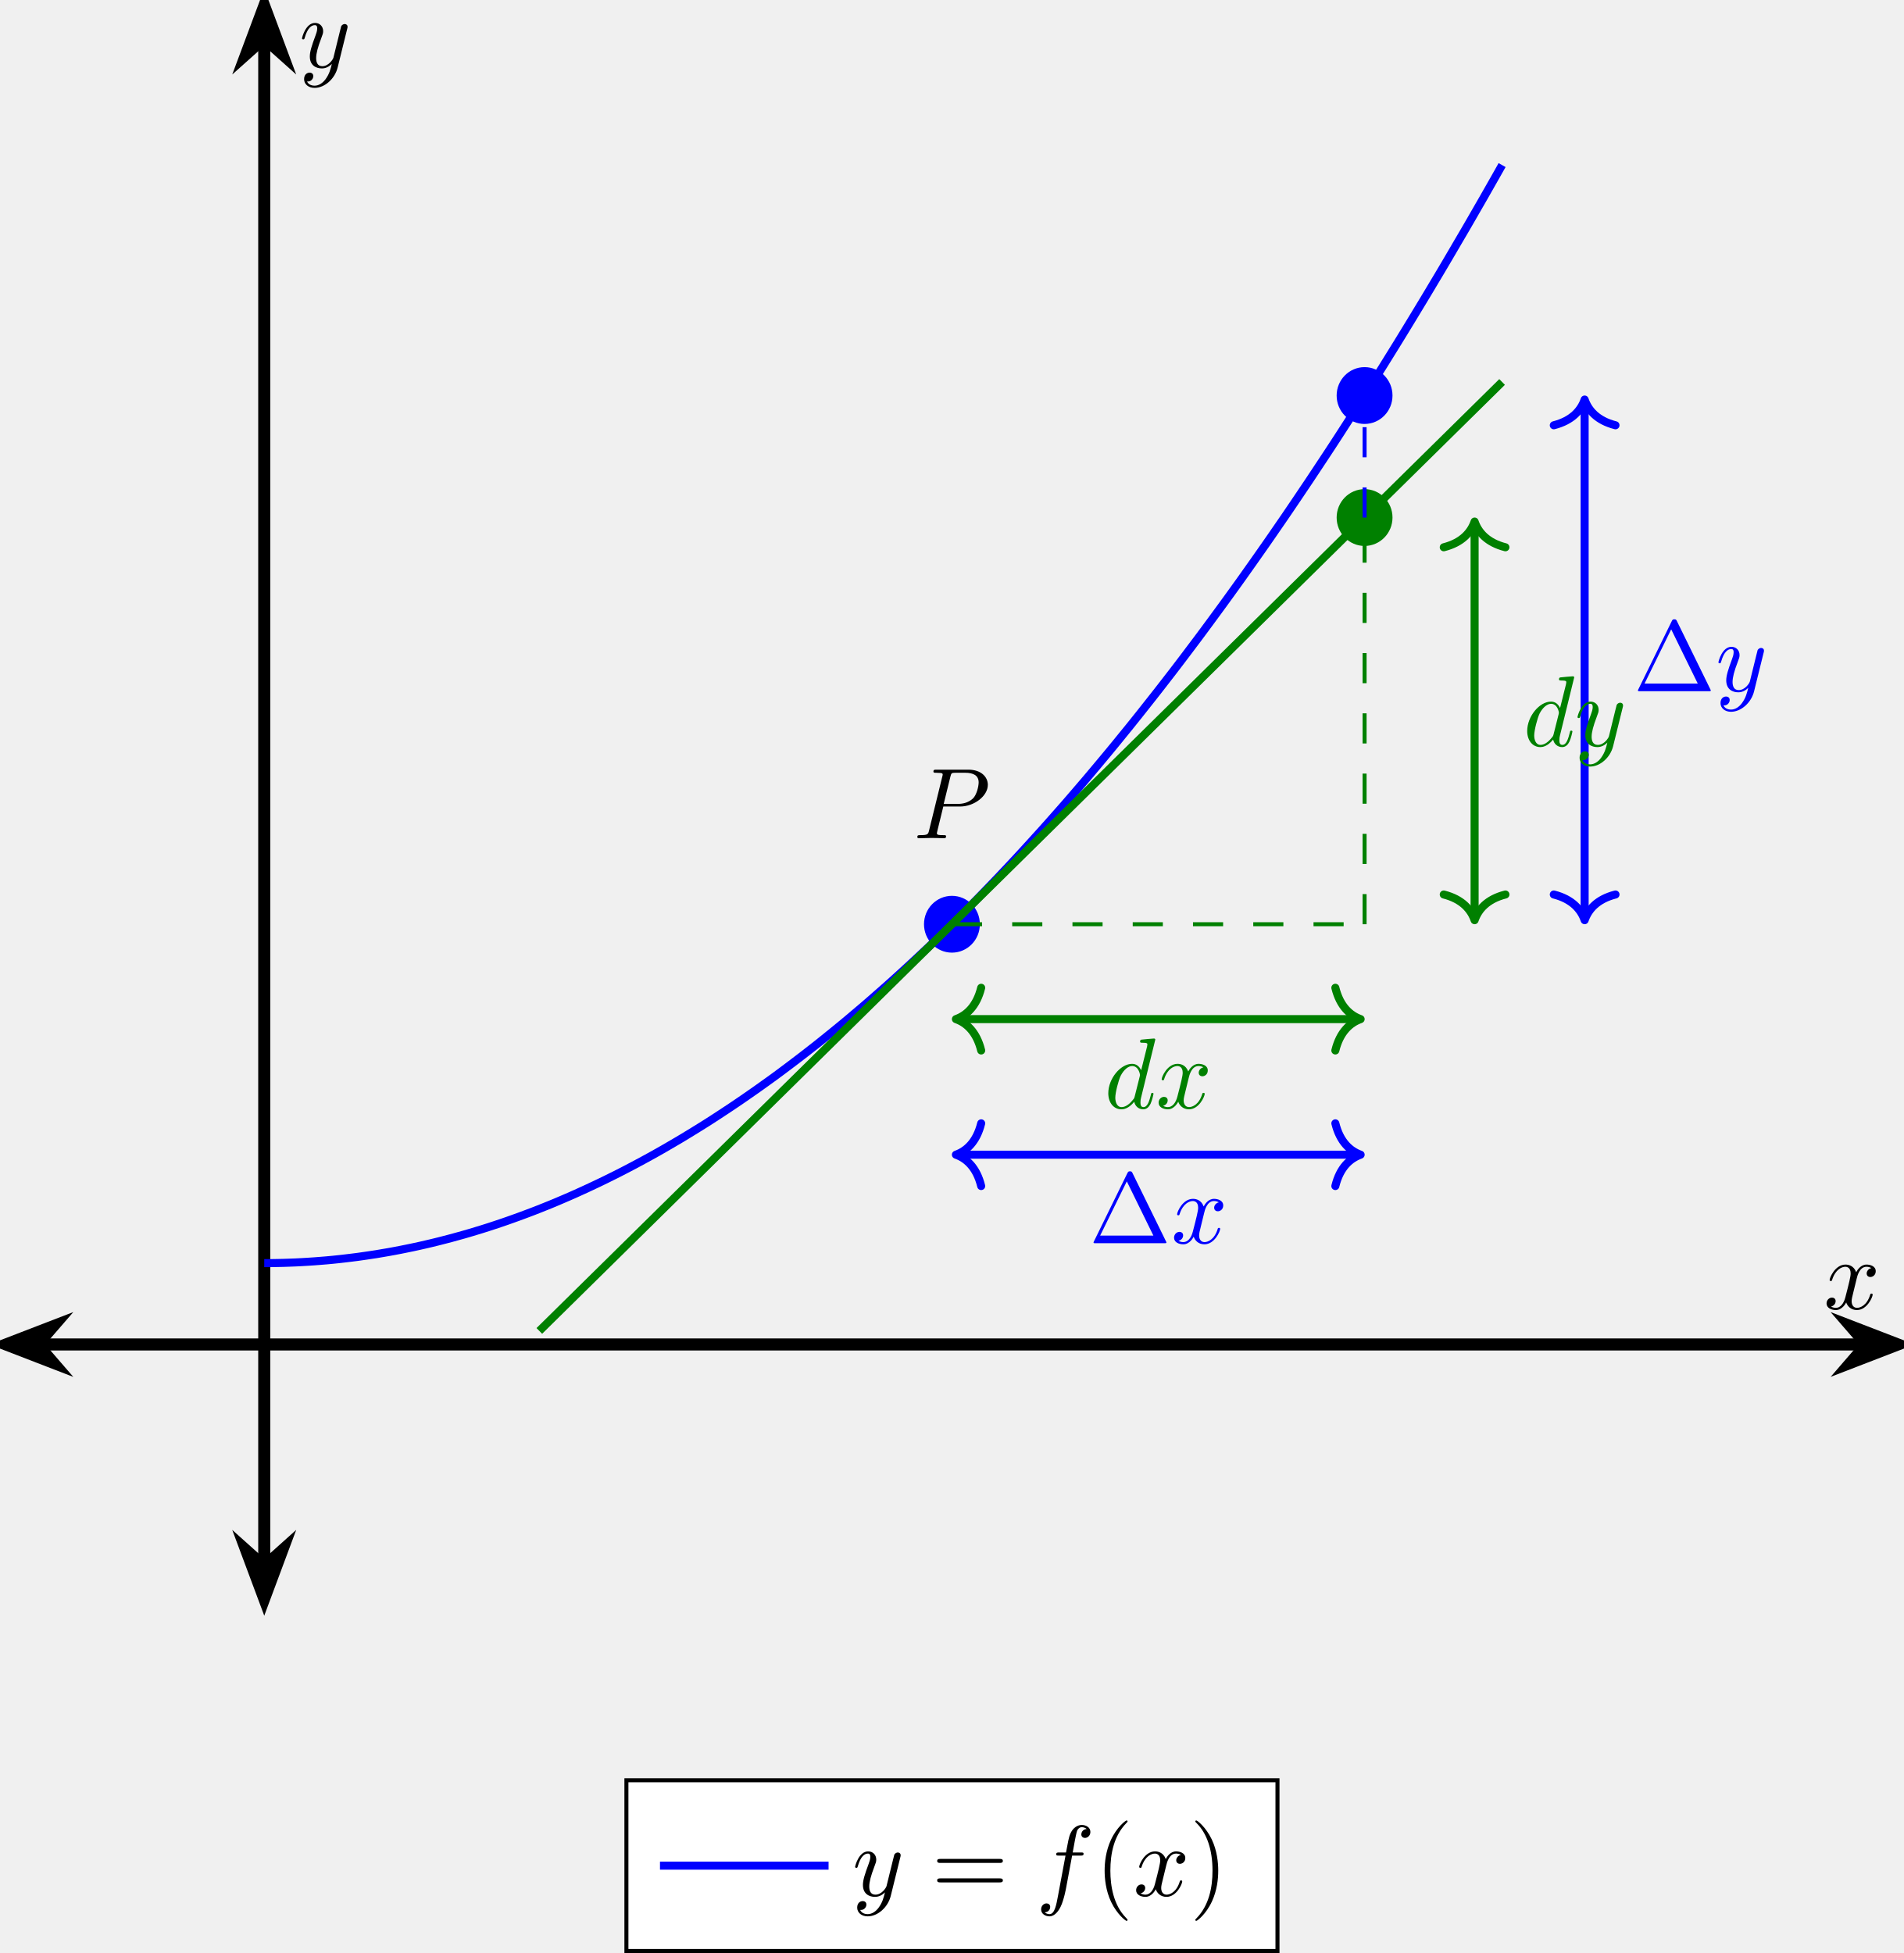
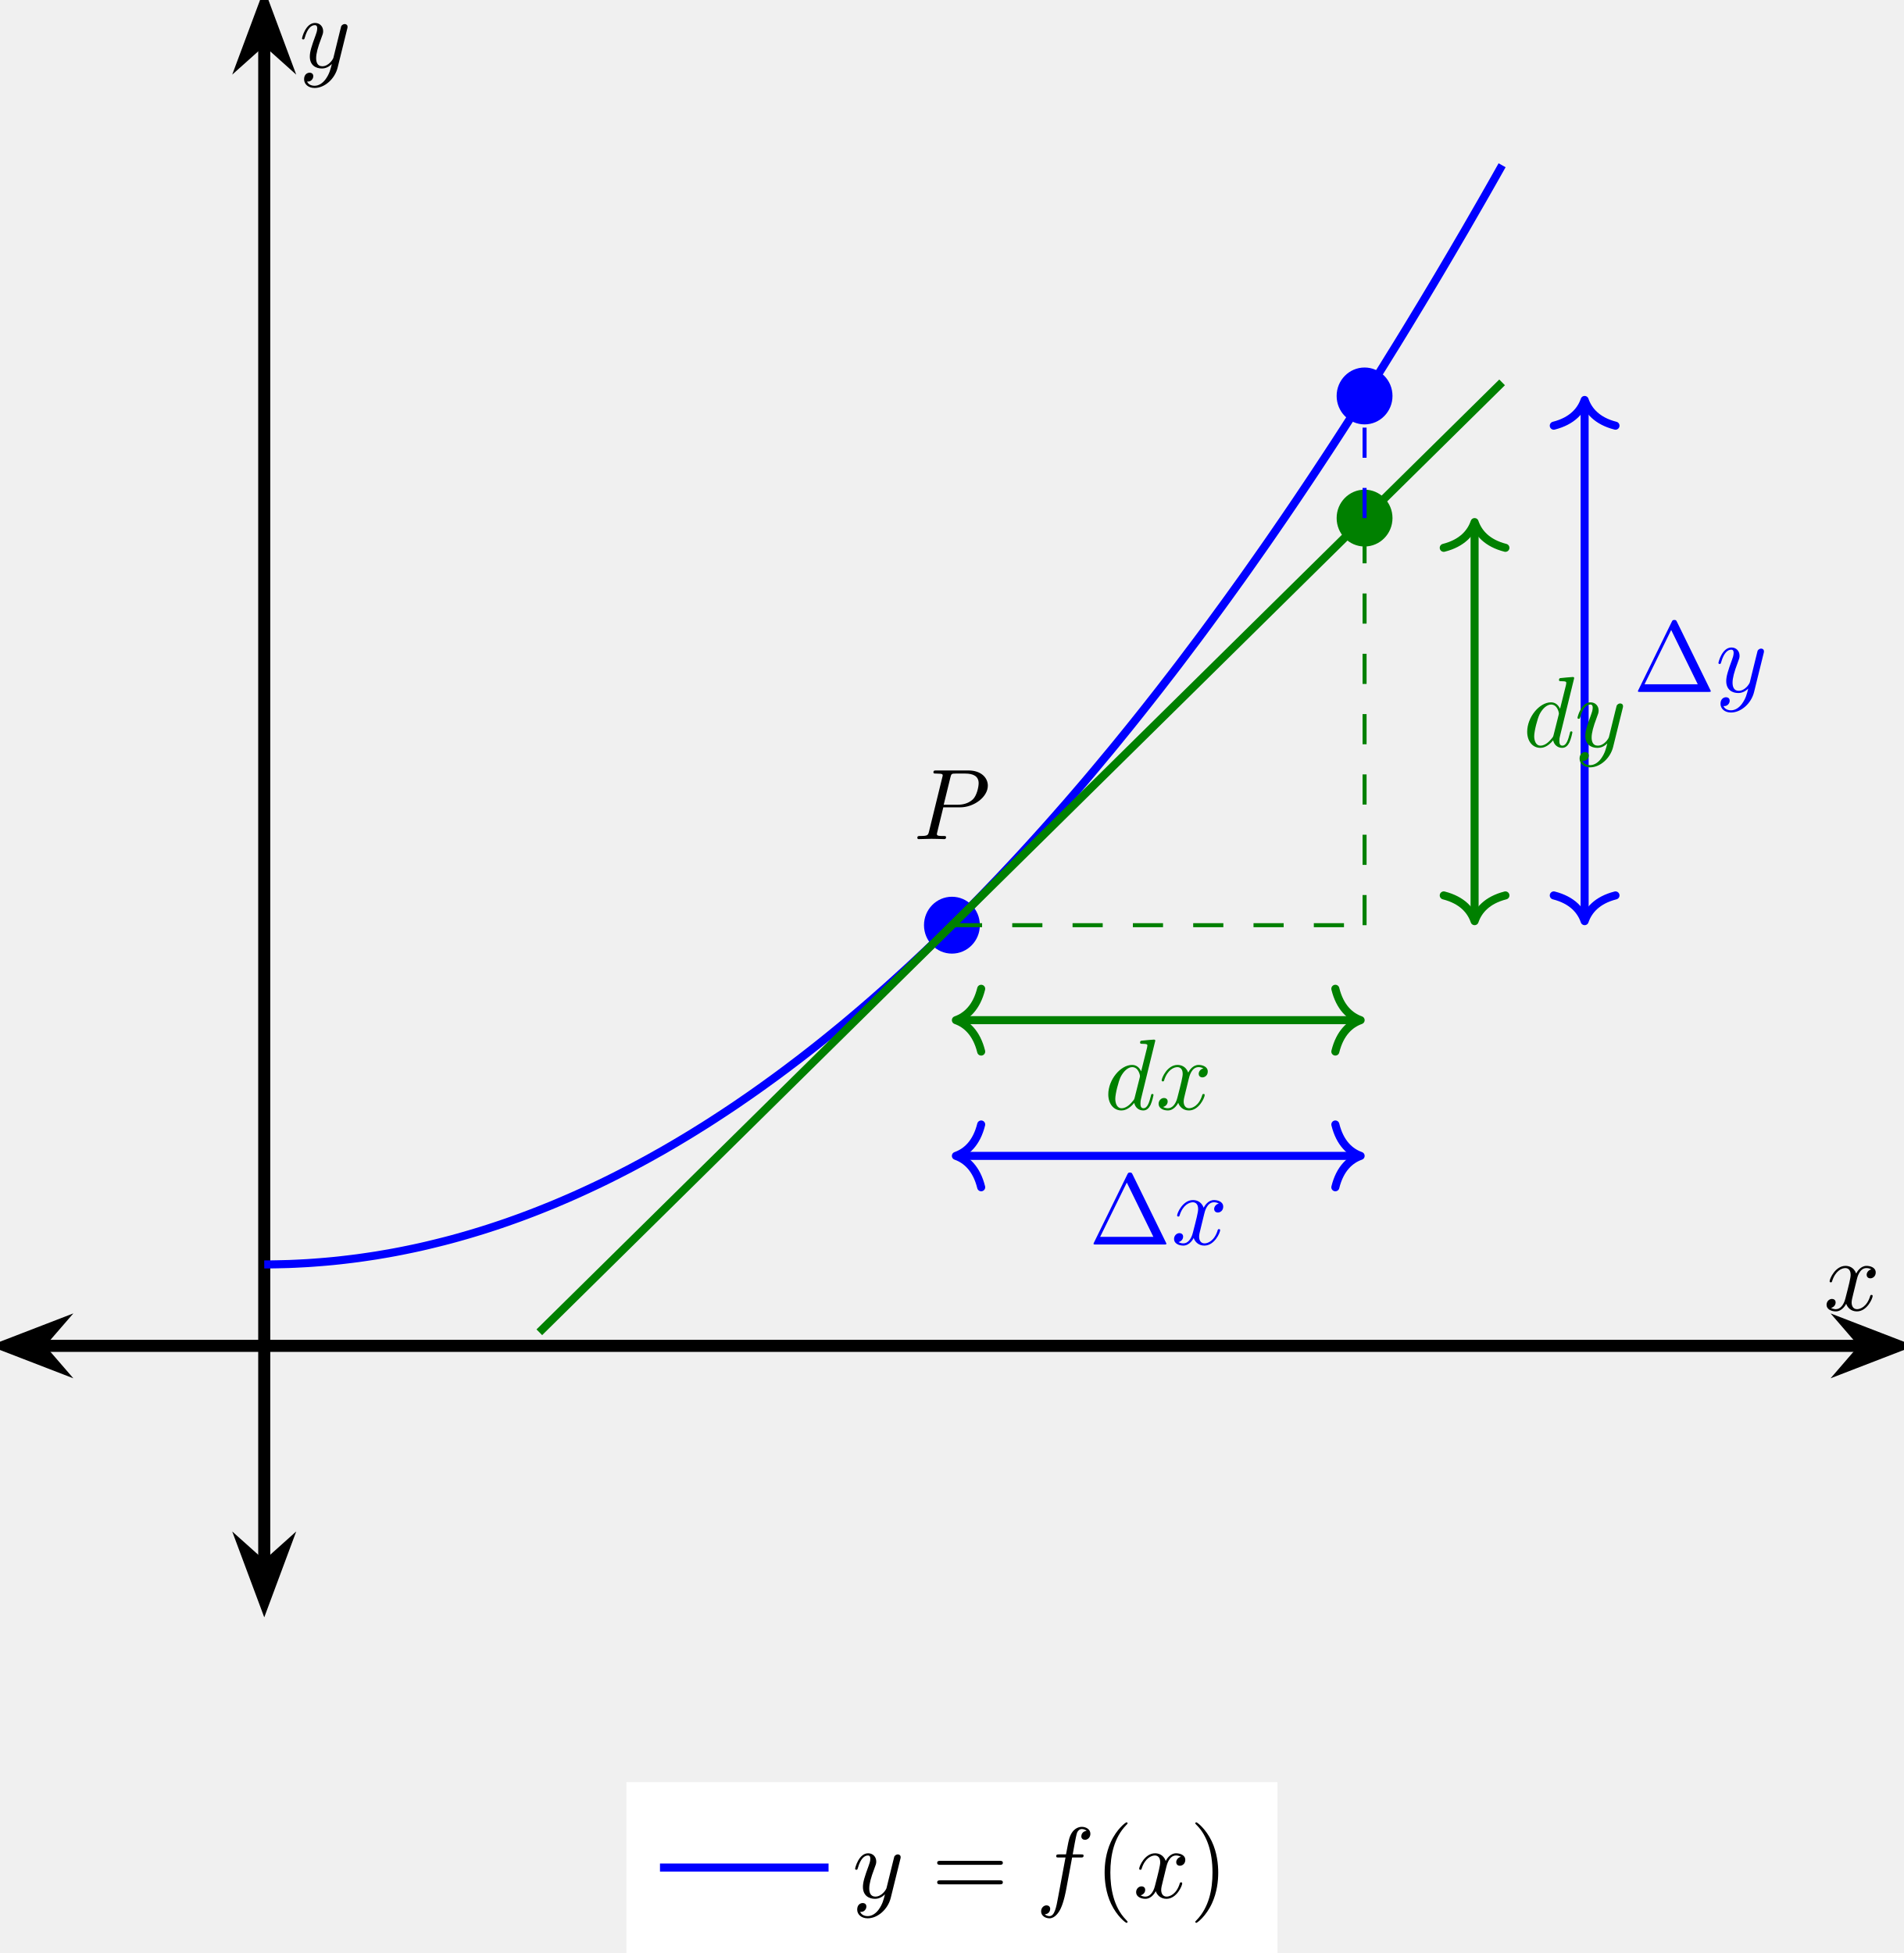
- <svg xmlns="http://www.w3.org/2000/svg" xmlns:xlink="http://www.w3.org/1999/xlink" version="1.1" width="219.125pt" height="224.803pt" viewBox="-70.069 -70.026 219.125 224.803">
+ <svg xmlns="http://www.w3.org/2000/svg" xmlns:xlink="http://www.w3.org/1999/xlink" version="1.1" width="219.127pt" height="224.804pt" viewBox="-70.069 -70.022 219.127 224.804">
  <defs>
    <clipPath id="clip1">
-       <path d="M-71.316 115.937H150.305V-71.309H-71.316Z" />
+       <path d="M-71.316 116.133H150.305V-71.309H-71.316Z" />
    </clipPath>
    <path id="g1-1" d="M4.403-6.954C4.334-7.083 4.314-7.133 4.144-7.133S3.955-7.083 3.885-6.954L.518-.199C.468-.11 .468-.09 .468-.08C.468 0 .528 0 .687 0H7.601C7.761 0 7.821 0 7.821-.08C7.821-.09 7.821-.11 7.771-.199L4.403-6.954ZM3.826-6.137L6.506-.757H1.136L3.826-6.137Z" />
    <path id="g1-40" d="M3.298 2.391C3.298 2.361 3.298 2.341 3.128 2.172C1.883 .917 1.564-.966 1.564-2.491C1.564-4.224 1.943-5.958 3.168-7.203C3.298-7.323 3.298-7.342 3.298-7.372C3.298-7.442 3.258-7.472 3.198-7.472C3.098-7.472 2.202-6.795 1.614-5.529C1.106-4.433 .986-3.328 .986-2.491C.986-1.714 1.096-.508 1.644 .618C2.242 1.843 3.098 2.491 3.198 2.491C3.258 2.491 3.298 2.461 3.298 2.391Z" />
    <path id="g1-41" d="M2.879-2.491C2.879-3.268 2.77-4.473 2.222-5.599C1.624-6.824 .767-7.472 .667-7.472C.608-7.472 .568-7.432 .568-7.372C.568-7.342 .568-7.323 .757-7.143C1.733-6.157 2.301-4.573 2.301-2.491C2.301-.787 1.933 .966 .697 2.222C.568 2.341 .568 2.361 .568 2.391C.568 2.451 .608 2.491 .667 2.491C.767 2.491 1.664 1.813 2.252 .548C2.76-.548 2.879-1.654 2.879-2.491Z" />
    <path id="g1-61" d="M6.844-3.258C6.994-3.258 7.183-3.258 7.183-3.457S6.994-3.656 6.854-3.656H.887C.747-3.656 .558-3.656 .558-3.457S.747-3.258 .897-3.258H6.844ZM6.854-1.325C6.994-1.325 7.183-1.325 7.183-1.524S6.994-1.724 6.844-1.724H.897C.747-1.724 .558-1.724 .558-1.524S.747-1.325 .887-1.325H6.854Z" />
    <path id="g0-80" d="M3.019-3.148H4.712C6.127-3.148 7.512-4.184 7.512-5.3C7.512-6.067 6.854-6.804 5.549-6.804H2.321C2.132-6.804 2.022-6.804 2.022-6.615C2.022-6.496 2.112-6.496 2.311-6.496C2.441-6.496 2.62-6.486 2.74-6.476C2.899-6.456 2.959-6.426 2.959-6.316C2.959-6.276 2.949-6.247 2.919-6.127L1.584-.777C1.484-.389 1.465-.309 .677-.309C.508-.309 .399-.309 .399-.12C.399 0 .518 0 .548 0C.827 0 1.534-.03 1.813-.03C2.022-.03 2.242-.02 2.451-.02C2.67-.02 2.889 0 3.098 0C3.168 0 3.298 0 3.298-.199C3.298-.309 3.208-.309 3.019-.309C2.65-.309 2.371-.309 2.371-.488C2.371-.548 2.391-.598 2.401-.658L3.019-3.148ZM3.736-6.117C3.826-6.466 3.846-6.496 4.274-6.496H5.23C6.057-6.496 6.585-6.227 6.585-5.539C6.585-5.151 6.386-4.294 5.998-3.935C5.499-3.487 4.902-3.407 4.463-3.407H3.059L3.736-6.117Z" />
    <path id="g0-100" d="M5.141-6.804C5.141-6.814 5.141-6.914 5.011-6.914C4.862-6.914 3.915-6.824 3.746-6.804C3.666-6.795 3.606-6.745 3.606-6.615C3.606-6.496 3.696-6.496 3.846-6.496C4.324-6.496 4.344-6.426 4.344-6.326L4.314-6.127L3.716-3.766C3.537-4.134 3.248-4.403 2.8-4.403C1.634-4.403 .399-2.939 .399-1.484C.399-.548 .946 .11 1.724 .11C1.923 .11 2.421 .07 3.019-.638C3.098-.219 3.447 .11 3.925 .11C4.274 .11 4.503-.12 4.663-.438C4.832-.797 4.961-1.405 4.961-1.425C4.961-1.524 4.872-1.524 4.842-1.524C4.742-1.524 4.732-1.484 4.702-1.345C4.533-.697 4.354-.11 3.945-.11C3.676-.11 3.646-.369 3.646-.568C3.646-.807 3.666-.877 3.706-1.046L5.141-6.804ZM3.068-1.186C3.019-1.006 3.019-.986 2.869-.817C2.431-.269 2.022-.11 1.743-.11C1.245-.11 1.106-.658 1.106-1.046C1.106-1.544 1.425-2.77 1.654-3.228C1.963-3.816 2.411-4.184 2.809-4.184C3.457-4.184 3.597-3.367 3.597-3.308S3.577-3.188 3.567-3.138L3.068-1.186Z" />
    <path id="g0-102" d="M3.656-3.985H4.513C4.712-3.985 4.812-3.985 4.812-4.184C4.812-4.294 4.712-4.294 4.543-4.294H3.716L3.925-5.43C3.965-5.639 4.105-6.346 4.164-6.466C4.254-6.655 4.423-6.804 4.633-6.804C4.672-6.804 4.932-6.804 5.121-6.625C4.682-6.585 4.583-6.237 4.583-6.087C4.583-5.858 4.762-5.738 4.951-5.738C5.21-5.738 5.499-5.958 5.499-6.336C5.499-6.795 5.041-7.024 4.633-7.024C4.294-7.024 3.666-6.844 3.367-5.858C3.308-5.649 3.278-5.549 3.039-4.294H2.351C2.162-4.294 2.052-4.294 2.052-4.105C2.052-3.985 2.142-3.985 2.331-3.985H2.989L2.242-.05C2.062 .917 1.893 1.823 1.375 1.823C1.335 1.823 1.086 1.823 .897 1.644C1.355 1.614 1.445 1.255 1.445 1.106C1.445 .877 1.265 .757 1.076 .757C.817 .757 .528 .976 .528 1.355C.528 1.803 .966 2.042 1.375 2.042C1.923 2.042 2.321 1.455 2.501 1.076C2.819 .448 3.049-.757 3.059-.827L3.656-3.985Z" />
    <path id="g0-120" d="M3.328-3.009C3.387-3.268 3.616-4.184 4.314-4.184C4.364-4.184 4.603-4.184 4.812-4.055C4.533-4.005 4.334-3.756 4.334-3.517C4.334-3.357 4.443-3.168 4.712-3.168C4.932-3.168 5.25-3.347 5.25-3.746C5.25-4.264 4.663-4.403 4.324-4.403C3.746-4.403 3.397-3.875 3.278-3.646C3.029-4.304 2.491-4.403 2.202-4.403C1.166-4.403 .598-3.118 .598-2.869C.598-2.77 .697-2.77 .717-2.77C.797-2.77 .827-2.79 .847-2.879C1.186-3.935 1.843-4.184 2.182-4.184C2.371-4.184 2.72-4.095 2.72-3.517C2.72-3.208 2.55-2.54 2.182-1.146C2.022-.528 1.674-.11 1.235-.11C1.176-.11 .946-.11 .737-.239C.986-.289 1.205-.498 1.205-.777C1.205-1.046 .986-1.126 .837-1.126C.538-1.126 .289-.867 .289-.548C.289-.09 .787 .11 1.225 .11C1.883 .11 2.242-.588 2.271-.648C2.391-.279 2.75 .11 3.347 .11C4.374 .11 4.941-1.176 4.941-1.425C4.941-1.524 4.852-1.524 4.822-1.524C4.732-1.524 4.712-1.484 4.692-1.415C4.364-.349 3.686-.11 3.367-.11C2.979-.11 2.819-.428 2.819-.767C2.819-.986 2.879-1.205 2.989-1.644L3.328-3.009Z" />
    <path id="g0-121" d="M4.842-3.796C4.882-3.935 4.882-3.955 4.882-4.025C4.882-4.204 4.742-4.294 4.593-4.294C4.493-4.294 4.334-4.234 4.244-4.085C4.224-4.035 4.144-3.726 4.105-3.547C4.035-3.288 3.965-3.019 3.905-2.75L3.457-.956C3.417-.807 2.989-.11 2.331-.11C1.823-.11 1.714-.548 1.714-.917C1.714-1.375 1.883-1.993 2.222-2.869C2.381-3.278 2.421-3.387 2.421-3.587C2.421-4.035 2.102-4.403 1.604-4.403C.658-4.403 .289-2.959 .289-2.869C.289-2.77 .389-2.77 .408-2.77C.508-2.77 .518-2.79 .568-2.949C.837-3.885 1.235-4.184 1.574-4.184C1.654-4.184 1.823-4.184 1.823-3.866C1.823-3.616 1.724-3.357 1.654-3.168C1.255-2.112 1.076-1.544 1.076-1.076C1.076-.189 1.704 .11 2.291 .11C2.68 .11 3.019-.06 3.298-.339C3.168 .179 3.049 .667 2.65 1.196C2.391 1.534 2.012 1.823 1.554 1.823C1.415 1.823 .966 1.793 .797 1.405C.956 1.405 1.086 1.405 1.225 1.285C1.325 1.196 1.425 1.066 1.425 .877C1.425 .568 1.156 .528 1.056 .528C.827 .528 .498 .687 .498 1.176C.498 1.674 .936 2.042 1.554 2.042C2.58 2.042 3.606 1.136 3.885 .01L4.842-3.796Z" />
  </defs>
  <g id="page1">
-     <path d="M-65.434 84.73H144.422" stroke="#000" fill="none" stroke-width="1.387" stroke-miterlimit="10" />
-     <path d="M-69.375 84.73L-63.973 86.816L-65.777 84.73L-63.973 82.648Z" />
-     <path d="M-69.375 84.73L-63.973 86.816L-65.777 84.73L-63.973 82.648Z" stroke="#000" fill="none" stroke-width="1.387" stroke-miterlimit="10" />
-     <path d="M148.363 84.73L142.961 82.648L144.762 84.73L142.961 86.816Z" />
-     <path d="M148.363 84.73L142.961 82.648L144.762 84.73L142.961 86.816Z" stroke="#000" fill="none" stroke-width="1.387" stroke-miterlimit="10" />
-     <path d="M-39.656 109.957V-65.324" stroke="#000" fill="none" stroke-width="1.387" stroke-miterlimit="10" />
-     <path d="M-39.656 113.965L-37.609 108.469L-39.656 110.305L-41.707 108.469Z" />
-     <path d="M-39.656 113.965L-37.609 108.469L-39.656 110.305L-41.707 108.469Z" stroke="#000" fill="none" stroke-width="1.387" stroke-miterlimit="10" />
-     <path d="M-39.656-69.332L-41.707-63.84L-39.656-65.672L-37.609-63.84Z" />
-     <path d="M-39.656-69.332L-41.707-63.84L-39.656-65.672L-37.609-63.84Z" stroke="#000" fill="none" stroke-width="1.387" stroke-miterlimit="10" />
-     <path d="M-39.656 75.367H-38.941L-38.227 75.355L-37.512 75.34L-36.793 75.316L-36.078 75.289L-35.363 75.254L-34.645 75.211L-33.93 75.164L-33.215 75.109L-32.5 75.051L-31.781 74.984L-31.066 74.91L-30.352 74.828L-29.633 74.742L-28.918 74.652L-28.203 74.55L-27.488 74.445L-26.77 74.336L-26.055 74.215L-25.34 74.093L-24.621 73.961L-23.906 73.824L-23.191 73.679L-22.477 73.531L-21.758 73.375L-21.043 73.211L-20.328 73.043L-19.613 72.867L-18.895 72.683L-18.18 72.496L-17.465 72.3L-16.746 72.101L-16.031 71.894L-15.316 71.679L-14.602 71.461L-13.883 71.234L-13.168 71L-12.453 70.761L-11.734 70.515L-11.02 70.261L-10.305 70.004L-9.59 69.738L-8.871 69.468L-8.156 69.191L-7.441 68.906L-6.723 68.617L-6.008 68.32L-5.293 68.015L-4.578 67.707L-3.859 67.39L-3.145 67.066L-2.43 66.738L-1.715 66.402L-.996 66.062L-.281 65.715L.434 65.359L1.152 65L1.867 64.633L2.582 64.258L3.297 63.879L4.016 63.492L4.731 63.101L5.445 62.703L6.164 62.297L6.879 61.882L7.594 61.465L8.309 61.043L9.027 60.609L9.742 60.172L10.457 59.73L11.176 59.281L11.891 58.824L12.605 58.359L13.32 57.89L14.039 57.414L14.754 56.933L15.469 56.445L16.184 55.949L16.902 55.449L17.617 54.941L18.332 54.429L19.051 53.91L19.766 53.382L20.48 52.847L21.195 52.308L21.914 51.761L22.629 51.211L23.344 50.652L24.063 50.09L24.777 49.515L25.492 48.937L26.207 48.355L26.926 47.765L27.641 47.168L28.355 46.562L29.074 45.953L29.789 45.34L30.504 44.715L31.219 44.086L31.938 43.453L32.652 42.812L33.367 42.164L34.082 41.508L34.801 40.847L35.516 40.179L36.23 39.508L36.949 38.828L37.664 38.14L38.379 37.449L39.094 36.75L39.812 36.043L40.527 35.332L41.242 34.613L41.961 33.89L42.676 33.16L43.391 32.422L44.106 31.679L44.825 30.929L45.539 30.172L46.254 29.41L46.973 28.64L47.688 27.863L48.402 27.082L49.117 26.293L49.836 25.5L50.55 24.699L51.266 23.89L51.981 23.078L52.7 22.258L53.414 21.429L54.129 20.597L54.848 19.758L55.563 18.91L56.277 18.058L56.992 17.203L57.711 16.336L58.426 15.465L59.14 14.586L59.859 13.703L60.574 12.812L61.29 11.914L62.004 11.011L62.722 10.101L63.438 9.187L64.152 8.265L64.872 7.336L65.586 6.402L66.301 5.461L67.015 4.511L67.734 3.558L68.449 2.597L69.164 1.629L69.879 .656L70.597-.324L71.312-1.309L72.028-2.301L72.746-3.301L73.461-4.309L74.176-5.32L74.891-6.337L75.61-7.363L76.324-8.391L77.039-9.43L77.758-10.473L78.473-11.524L79.187-12.579L79.903-13.645L80.621-14.711L81.335-15.789L82.051-16.871L82.769-17.957L83.485-19.051L84.199-20.152L84.914-21.262L85.633-22.375L86.348-23.496L87.062-24.622L87.777-25.754L88.496-26.895L89.211-28.04L89.925-29.192L90.644-30.352L91.359-31.516L92.075-32.688L92.789-33.864L93.507-35.051L94.223-36.239L94.938-37.437L95.657-38.641L96.371-39.848L97.086-41.067L97.8-42.289L98.52-43.516L99.234-44.75L99.949-45.993L100.668-47.242L101.382-48.497L102.098-49.758L102.813-51.024" stroke="#00f" fill="none" stroke-width=".925" stroke-miterlimit="10" clip-path="url(#clip1)" />
-     <path d="M42.707 36.359C42.707 34.554 41.27 33.09 39.492 33.09C37.719 33.09 36.277 34.554 36.277 36.359C36.277 38.164 37.719 39.629 39.492 39.629C41.27 39.629 42.707 38.164 42.707 36.359Z" fill="#00f" clip-path="url(#clip1)" />
-     <g transform="matrix(1.14078 0 0 1.16022 115.8283 -75.43671)">
-       <use x="-70.805" y="87.827" xlink:href="#g0-80" />
+     <path d="M-65.434 84.895H144.422" stroke="#000" fill="none" stroke-width="1.389" stroke-miterlimit="10" />
+     <path d="M-69.375 84.894L-63.973 86.98L-65.777 84.894L-63.973 82.809Z" />
+     <path d="M-69.375 84.894L-63.973 86.98L-65.777 84.894L-63.973 82.809Z" stroke="#000" fill="none" stroke-width="1.389" stroke-miterlimit="10" />
+     <path d="M148.363 84.894L142.961 82.809L144.762 84.894L142.961 86.98Z" />
+     <path d="M148.363 84.894L142.961 82.809L144.762 84.894L142.961 86.98Z" stroke="#000" fill="none" stroke-width="1.389" stroke-miterlimit="10" />
+     <path d="M-39.656 110.145V-65.316" stroke="#000" fill="none" stroke-width="1.389" stroke-miterlimit="10" />
+     <path d="M-39.656 114.156L-37.609 108.656L-39.656 110.492L-41.707 108.656Z" />
+     <path d="M-39.656 114.156L-37.609 108.656L-39.656 110.492L-41.707 108.656Z" stroke="#000" fill="none" stroke-width="1.389" stroke-miterlimit="10" />
+     <path d="M-39.656-69.328L-41.707-63.828L-39.656-65.664L-37.609-63.828Z" />
+     <path d="M-39.656-69.328L-41.707-63.828L-39.656-65.664L-37.609-63.828Z" stroke="#000" fill="none" stroke-width="1.389" stroke-miterlimit="10" />
+     <path d="M-39.656 75.524L-38.941 75.52L-38.227 75.508L-37.512 75.492L-36.793 75.473L-36.078 75.442L-35.363 75.406L-34.645 75.367L-33.93 75.317L-33.215 75.262L-32.5 75.203L-31.781 75.137L-31.066 75.063L-30.352 74.981L-29.633 74.895L-28.918 74.805L-28.203 74.703L-27.488 74.598L-26.77 74.489L-26.055 74.367L-25.34 74.246L-24.621 74.114L-23.906 73.977L-23.191 73.832L-22.477 73.684L-21.758 73.528L-21.043 73.364L-20.328 73.192L-19.613 73.016L-18.895 72.836L-18.18 72.649L-17.465 72.453L-16.746 72.25L-16.031 72.043L-15.316 71.828L-14.602 71.61L-13.883 71.383L-13.168 71.149L-12.453 70.91L-11.734 70.664L-11.02 70.41L-10.305 70.153L-9.59 69.887L-8.871 69.614L-8.156 69.336L-7.441 69.051L-6.723 68.762L-6.008 68.465L-5.293 68.16L-4.578 67.852L-3.859 67.535L-3.145 67.211L-2.43 66.883L-1.715 66.547L-.996 66.207L-.281 65.86L.434 65.504L1.152 65.141L1.867 64.774L2.582 64.403L3.297 64.02L4.016 63.633L4.731 63.242L5.445 62.84L6.164 62.438L6.879 62.024L7.594 61.606L8.309 61.18L9.027 60.75L9.742 60.313L10.457 59.867L11.176 59.418L11.891 58.961L12.605 58.496L13.32 58.028L14.039 57.551L14.754 57.071L15.469 56.578L16.184 56.086L16.902 55.582L17.617 55.075L18.332 54.559L19.051 54.039L19.766 53.512L20.48 52.981L21.195 52.438L21.914 51.895L22.629 51.34L23.344 50.782L24.063 50.215L24.777 49.645L25.492 49.067L26.207 48.481L26.926 47.891L27.641 47.293L28.355 46.688L29.074 46.078L29.789 45.461L30.504 44.84L31.219 44.207L31.938 43.574L32.652 42.93L33.367 42.281L34.082 41.629L34.801 40.965L35.516 40.297L36.23 39.625L36.949 38.946L37.664 38.258L38.379 37.563L39.094 36.864L39.812 36.156L40.527 35.446L41.242 34.727L41.961 34L42.676 33.27L43.391 32.531L44.106 31.785L44.825 31.035L45.539 30.278L46.254 29.516L46.973 28.746L47.688 27.969L48.402 27.188L49.117 26.399L49.836 25.602L50.55 24.801L51.266 23.992L51.981 23.176L52.7 22.356L53.414 21.528L54.129 20.696L54.848 19.856L55.563 19.008L56.277 18.153L56.992 17.293L57.711 16.43L58.426 15.559L59.14 14.68L59.859 13.793L60.574 12.903L61.29 12.004L62.004 11.102L62.722 10.188L63.438 9.274L64.152 8.348L64.872 7.418L65.586 6.485L66.301 5.539L67.015 4.59L67.734 3.637L68.449 2.676L69.164 1.707L69.879 .731L70.597-.25L71.312-1.235L72.028-2.23L72.746-3.23L73.461-4.235L74.176-5.25L74.891-6.269L75.61-7.293L76.324-8.324L77.039-9.363L77.758-10.41L78.473-11.461L79.187-12.515L79.903-13.582L80.621-14.653L81.335-15.727L82.051-16.813L82.769-17.902L83.485-18.996L84.199-20.097L84.914-21.206L85.633-22.324L86.348-23.446L87.062-24.57L87.777-25.707L88.496-26.847L89.211-27.991L89.925-29.148L90.644-30.305L91.359-31.472L92.075-32.644L92.789-33.824L93.507-35.008L94.223-36.203L94.938-37.398L95.657-38.606L96.371-39.816L97.086-41.031L97.8-42.254L98.52-43.484L99.234-44.723L99.949-45.964L100.668-47.214L101.382-48.468L102.098-49.73L102.813-51" stroke="#00f" fill="none" stroke-width=".926" stroke-miterlimit="10" clip-path="url(#clip1)" />
+     <path d="M42.707 36.473C42.707 34.664 41.27 33.2 39.492 33.2C37.719 33.2 36.277 34.664 36.277 36.473C36.277 38.282 37.719 39.746 39.492 39.746C41.27 39.746 42.707 38.282 42.707 36.473Z" fill="#00f" clip-path="url(#clip1)" />
+     <g transform="matrix(1.14078 0 0 1.16142 115.8283 -75.9068)">
+       <use x="-70.805" y="88.23" xlink:href="#g0-80" />
    </g>
-     <path d="M90.199-24.496C90.199-26.3 88.757-27.766 86.985-27.766C85.207-27.766 83.77-26.3 83.77-24.496S85.207-21.227 86.985-21.227C88.757-21.227 90.199-22.692 90.199-24.496Z" fill="#00f" clip-path="url(#clip1)" />
-     <path d="M40.402 62.886H86.074" stroke="#00f" fill="none" stroke-width=".925" stroke-miterlimit="10" clip-path="url(#clip1)" />
-     <path d="M42.859 66.496C42.324 64.328 41.141 63.309 39.949 62.887C41.141 62.465 42.324 61.441 42.859 59.277" stroke="#00f" fill="none" stroke-width=".925" stroke-miterlimit="10" stroke-linecap="round" stroke-linejoin="round" clip-path="url(#clip1)" />
-     <path d="M83.621 59.277C84.152 61.441 85.336 62.465 86.531 62.887C85.336 63.309 84.152 64.328 83.621 66.496" stroke="#00f" fill="none" stroke-width=".925" stroke-miterlimit="10" stroke-linecap="round" stroke-linejoin="round" clip-path="url(#clip1)" />
-     <g fill="#00f" transform="matrix(1.14078 0 0 1.16022 136.0279 -28.82261)">
-       <use x="-70.805" y="87.827" xlink:href="#g1-1" />
-       <use x="-62.502" y="87.827" xlink:href="#g0-120" />
+     <path d="M90.199-24.446C90.199-26.254 88.757-27.718 86.985-27.718C85.207-27.718 83.77-26.254 83.77-24.446C83.77-22.641 85.207-21.172 86.985-21.172C88.757-21.172 90.199-22.641 90.199-24.446Z" fill="#00f" clip-path="url(#clip1)" />
+     <path d="M40.402 63.028H86.074" stroke="#00f" fill="none" stroke-width=".926" stroke-miterlimit="10" clip-path="url(#clip1)" />
+     <path d="M42.859 66.641C42.324 64.473 41.141 63.449 39.949 63.027C41.141 62.605 42.324 61.582 42.859 59.414" stroke="#00f" fill="none" stroke-width=".926" stroke-miterlimit="10" stroke-linecap="round" stroke-linejoin="round" clip-path="url(#clip1)" />
+     <path d="M83.621 59.414C84.152 61.582 85.336 62.605 86.531 63.027C85.336 63.449 84.152 64.473 83.621 66.641" stroke="#00f" fill="none" stroke-width=".926" stroke-miterlimit="10" stroke-linecap="round" stroke-linejoin="round" clip-path="url(#clip1)" />
+     <g fill="#00f" transform="matrix(1.14078 0 0 1.16142 136.0279 -29.2445)">
+       <use x="-70.805" y="88.23" xlink:href="#g1-1" />
+       <use x="-62.502" y="88.23" xlink:href="#g0-120" />
    </g>
-     <path d="M112.312 35.433V-23.57" stroke="#00f" fill="none" stroke-width=".925" stroke-miterlimit="10" clip-path="url(#clip1)" />
-     <path d="M115.864 32.937C113.731 33.477 112.727 34.684 112.313 35.894C111.899 34.684 110.895 33.477 108.762 32.937" stroke="#00f" fill="none" stroke-width=".925" stroke-miterlimit="10" stroke-linecap="round" stroke-linejoin="round" clip-path="url(#clip1)" />
-     <path d="M108.762-21.074C110.895-21.617 111.899-22.82 112.313-24.035C112.727-22.82 113.731-21.617 115.864-21.074" stroke="#00f" fill="none" stroke-width=".925" stroke-miterlimit="10" stroke-linecap="round" stroke-linejoin="round" clip-path="url(#clip1)" />
-     <g fill="#00f" transform="matrix(1.14078 0 0 1.16022 198.6834 -92.36243)">
-       <use x="-70.805" y="87.827" xlink:href="#g1-1" />
-       <use x="-62.502" y="87.827" xlink:href="#g0-121" />
+     <path d="M112.312 35.547V-23.519" stroke="#00f" fill="none" stroke-width=".926" stroke-miterlimit="10" clip-path="url(#clip1)" />
+     <path d="M115.864 33.047C113.731 33.59 112.727 34.793 112.313 36.008C111.899 34.793 110.895 33.59 108.762 33.047" stroke="#00f" fill="none" stroke-width=".926" stroke-miterlimit="10" stroke-linecap="round" stroke-linejoin="round" clip-path="url(#clip1)" />
+     <path d="M108.762-21.023C110.895-21.562 111.899-22.77 112.313-23.984C112.727-22.77 113.731-21.562 115.864-21.023" stroke="#00f" fill="none" stroke-width=".926" stroke-miterlimit="10" stroke-linecap="round" stroke-linejoin="round" clip-path="url(#clip1)" />
+     <g fill="#00f" transform="matrix(1.14078 0 0 1.16142 198.6834 -92.85008)">
+       <use x="-70.805" y="88.23" xlink:href="#g1-1" />
+       <use x="-62.502" y="88.23" xlink:href="#g0-121" />
    </g>
-     <path d="M-7.996 83.172L102.813-26.059" stroke="#008000" fill="none" stroke-width=".925" stroke-miterlimit="10" clip-path="url(#clip1)" />
-     <path d="M90.199-10.453C90.199-12.258 88.757-13.723 86.985-13.723C85.207-13.723 83.77-12.258 83.77-10.453C83.77-8.649 85.207-7.184 86.985-7.184C88.757-7.184 90.199-8.649 90.199-10.453Z" fill="#008000" clip-path="url(#clip1)" />
-     <path d="M39.492 36.359H86.985" stroke="#008000" fill="none" stroke-width=".462" stroke-miterlimit="10" stroke-dasharray="3.468 3.468" clip-path="url(#clip1)" />
-     <path d="M86.985 36.359V-10.453" stroke="#008000" fill="none" stroke-width=".462" stroke-miterlimit="10" stroke-dasharray="3.468 3.468" clip-path="url(#clip1)" />
-     <path d="M86.985-10.453V-24.496" stroke="#00f" fill="none" stroke-width=".462" stroke-miterlimit="10" stroke-dasharray="3.468 3.468" clip-path="url(#clip1)" />
-     <path d="M40.402 47.281H86.074" stroke="#008000" fill="none" stroke-width=".925" stroke-miterlimit="10" clip-path="url(#clip1)" />
-     <path d="M42.859 50.891C42.324 48.727 41.141 47.703 39.949 47.281C41.141 46.859 42.324 45.836 42.859 43.672" stroke="#008000" fill="none" stroke-width=".925" stroke-miterlimit="10" stroke-linecap="round" stroke-linejoin="round" clip-path="url(#clip1)" />
-     <path d="M83.621 43.672C84.152 45.836 85.336 46.859 86.531 47.281C85.336 47.703 84.152 48.727 83.621 50.891" stroke="#008000" fill="none" stroke-width=".925" stroke-miterlimit="10" stroke-linecap="round" stroke-linejoin="round" clip-path="url(#clip1)" />
-     <g fill="#008000" transform="matrix(1.14078 0 0 1.16022 137.8057 -44.36241)">
-       <use x="-70.805" y="87.827" xlink:href="#g0-100" />
-       <use x="-65.619" y="87.827" xlink:href="#g0-120" />
+     <path d="M-7.996 83.332L102.813-26.008" stroke="#008000" fill="none" stroke-width=".926" stroke-miterlimit="10" clip-path="url(#clip1)" />
+     <path d="M90.199-10.387C90.199-12.195 88.757-13.659 86.985-13.659C85.207-13.659 83.77-12.195 83.77-10.387C83.77-8.582 85.207-7.117 86.985-7.117C88.757-7.117 90.199-8.582 90.199-10.387Z" fill="#008000" clip-path="url(#clip1)" />
+     <path d="M39.492 36.473H86.985" stroke="#008000" fill="none" stroke-width=".463" stroke-miterlimit="10" stroke-dasharray="3.471 3.471" clip-path="url(#clip1)" />
+     <path d="M86.985 36.473V-10.387" stroke="#008000" fill="none" stroke-width=".463" stroke-miterlimit="10" stroke-dasharray="3.471 3.471" clip-path="url(#clip1)" />
+     <path d="M86.985-10.387V-24.446" stroke="#00f" fill="none" stroke-width=".463" stroke-miterlimit="10" stroke-dasharray="3.471 3.471" clip-path="url(#clip1)" />
+     <path d="M40.402 47.406H86.074" stroke="#008000" fill="none" stroke-width=".926" stroke-miterlimit="10" clip-path="url(#clip1)" />
+     <path d="M42.859 51.02C42.324 48.852 41.141 47.828 39.949 47.406C41.141 46.984 42.324 45.961 42.859 43.793" stroke="#008000" fill="none" stroke-width=".926" stroke-miterlimit="10" stroke-linecap="round" stroke-linejoin="round" clip-path="url(#clip1)" />
+     <path d="M83.621 43.793C84.152 45.961 85.336 46.984 86.531 47.406C85.336 47.828 84.152 48.852 83.621 51.02" stroke="#008000" fill="none" stroke-width=".926" stroke-miterlimit="10" stroke-linecap="round" stroke-linejoin="round" clip-path="url(#clip1)" />
+     <g fill="#008000" transform="matrix(1.14078 0 0 1.16142 137.8057 -44.8004)">
+       <use x="-70.805" y="88.23" xlink:href="#g0-100" />
+       <use x="-65.619" y="88.23" xlink:href="#g0-120" />
    </g>
-     <path d="M99.648 35.433V-9.527" stroke="#008000" fill="none" stroke-width=".925" stroke-miterlimit="10" clip-path="url(#clip1)" />
-     <path d="M103.195 32.937C101.066 33.477 100.062 34.684 99.648 35.894C99.234 34.684 98.23 33.477 96.098 32.937" stroke="#008000" fill="none" stroke-width=".925" stroke-miterlimit="10" stroke-linecap="round" stroke-linejoin="round" clip-path="url(#clip1)" />
-     <path d="M96.098-7.031C98.23-7.574 99.234-8.777 99.648-9.992C100.062-8.777 101.066-7.574 103.195-7.031" stroke="#008000" fill="none" stroke-width=".925" stroke-miterlimit="10" stroke-linecap="round" stroke-linejoin="round" clip-path="url(#clip1)" />
-     <g fill="#008000" transform="matrix(1.14078 0 0 1.16022 186.0194 -86.05661)">
-       <use x="-70.805" y="87.827" xlink:href="#g0-100" />
-       <use x="-65.619" y="87.827" xlink:href="#g0-121" />
+     <path d="M99.648 35.547V-9.461" stroke="#008000" fill="none" stroke-width=".926" stroke-miterlimit="10" clip-path="url(#clip1)" />
+     <path d="M103.195 33.047C101.066 33.59 100.062 34.793 99.648 36.008C99.234 34.793 98.23 33.59 96.098 33.047" stroke="#008000" fill="none" stroke-width=".926" stroke-miterlimit="10" stroke-linecap="round" stroke-linejoin="round" clip-path="url(#clip1)" />
+     <path d="M96.098-6.965C98.23-7.504 99.234-8.711 99.648-9.926C100.062-8.711 101.066-7.504 103.195-6.965" stroke="#008000" fill="none" stroke-width=".926" stroke-miterlimit="10" stroke-linecap="round" stroke-linejoin="round" clip-path="url(#clip1)" />
+     <g fill="#008000" transform="matrix(1.14078 0 0 1.16142 186.0194 -86.5377)">
+       <use x="-70.805" y="88.23" xlink:href="#g0-100" />
+       <use x="-65.619" y="88.23" xlink:href="#g0-121" />
    </g>
-     <g transform="matrix(1.14078 0 0 1.16022 220.5994 -21.25611)">
-       <use x="-70.805" y="87.827" xlink:href="#g0-120" />
+     <g transform="matrix(1.14078 0 0 1.16142 220.5994 -21.6702)">
+       <use x="-70.805" y="88.23" xlink:href="#g0-120" />
    </g>
-     <g transform="matrix(1.14078 0 0 1.16022 45.13516 -164.177)">
-       <use x="-70.805" y="87.827" xlink:href="#g0-121" />
+     <g transform="matrix(1.14078 0 0 1.16142 45.13516 -164.7389)">
+       <use x="-70.805" y="88.23" xlink:href="#g0-121" />
    </g>
-     <path d="M2.027 154.547H76.96V134.894H2.027Z" fill="#fff" />
-     <path d="M2.027 154.547H76.96V134.894H2.027Z" stroke="#000" fill="none" stroke-width=".462" stroke-miterlimit="10" />
-     <path d="M5.891 144.723H15.594H25.293" stroke="#00f" fill="none" stroke-width=".925" stroke-miterlimit="10" />
-     <g transform="matrix(1.14078 0 0 1.16022 88.70891 46.28989)">
-       <use x="-53.199" y="87.827" xlink:href="#g0-121" />
-       <use x="-45.189" y="87.827" xlink:href="#g1-61" />
-       <use x="-34.673" y="87.827" xlink:href="#g0-102" />
-       <use x="-28.723" y="87.827" xlink:href="#g1-40" />
-       <use x="-24.849" y="87.827" xlink:href="#g0-120" />
-       <use x="-19.155" y="87.827" xlink:href="#g1-41" />
+     <path d="M2.027 154.781H76.96V135.114H2.027Z" fill="#fff" />
+     <path d="M5.891 144.946H15.594H25.293" stroke="#00f" fill="none" stroke-width=".926" stroke-miterlimit="10" />
+     <g transform="matrix(1.14078 0 0 1.16142 88.70891 45.9458)">
+       <use x="-53.199" y="88.23" xlink:href="#g0-121" />
+       <use x="-45.189" y="88.23" xlink:href="#g1-61" />
+       <use x="-34.673" y="88.23" xlink:href="#g0-102" />
+       <use x="-28.723" y="88.23" xlink:href="#g1-40" />
+       <use x="-24.849" y="88.23" xlink:href="#g0-120" />
+       <use x="-19.155" y="88.23" xlink:href="#g1-41" />
    </g>
  </g>
</svg>
